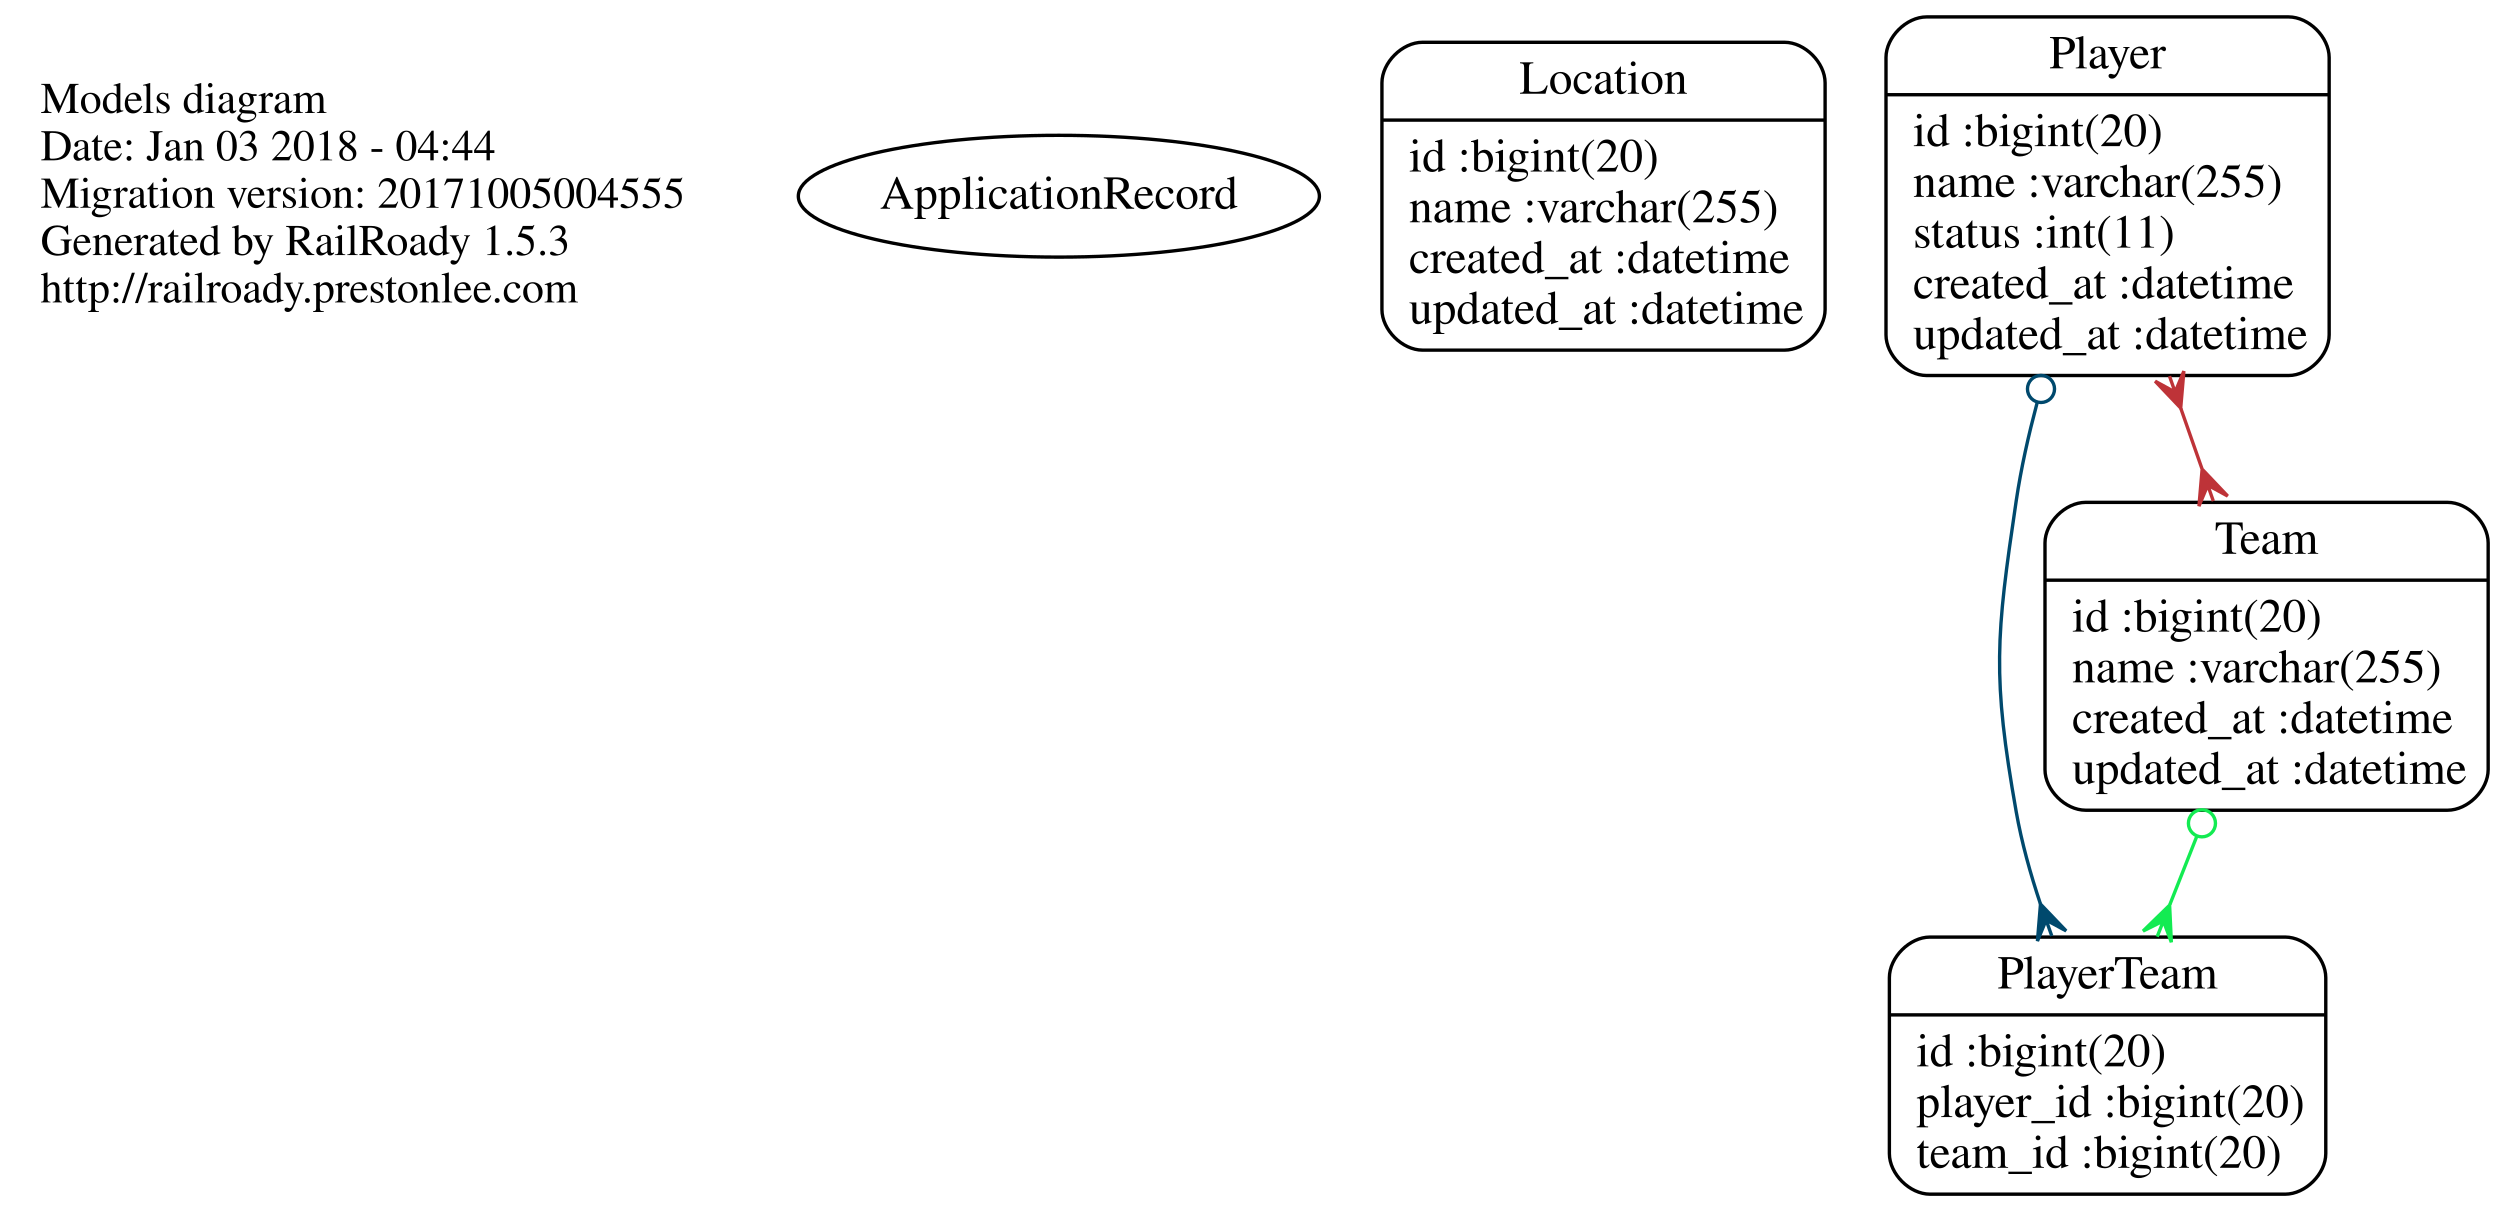
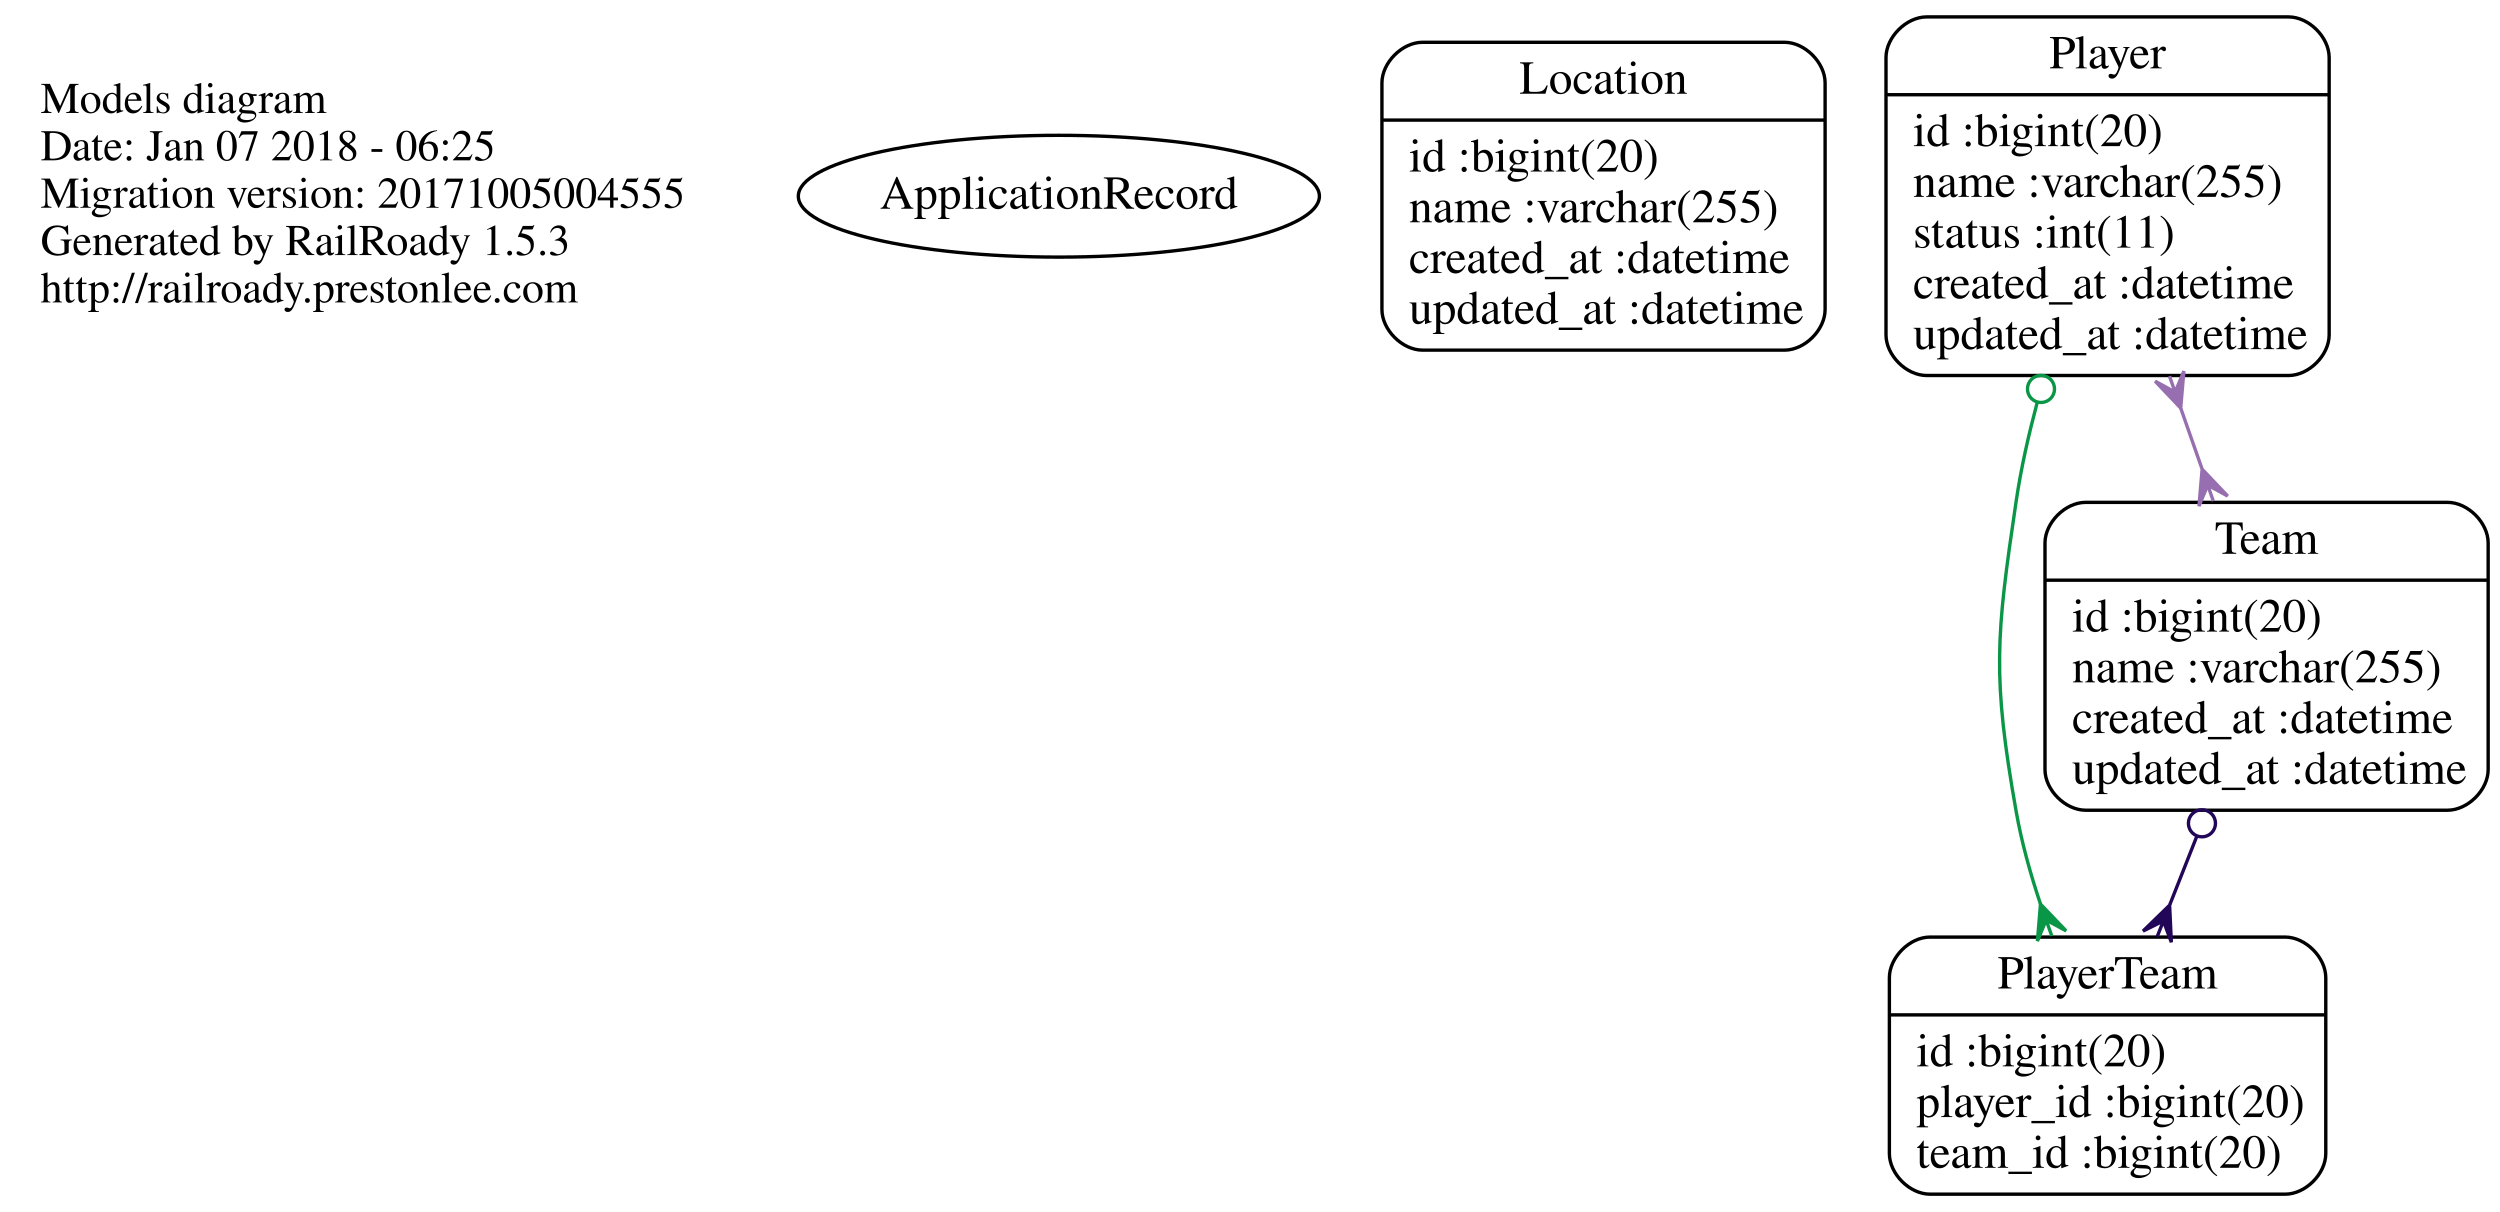
<svg xmlns="http://www.w3.org/2000/svg" width="739pt" height="358pt" viewBox="0.00 0.00 739.00 358.00">
  <g id="graph0" class="graph" transform="scale(1 1) rotate(0) translate(4 354)">
    <polygon fill="none" stroke="none" points="-4,4 -4,-354 735,-354 735,4 -4,4" />
    <g id="node1" class="node">
      <text text-anchor="start" x="8" y="-320.6" font-family="Times,serif" font-size="13.00">Models diagram</text>
-       <text text-anchor="start" x="8" y="-306.6" font-family="Times,serif" font-size="13.00">Date: Jan 03 2018 - 04:44</text>
+       <text text-anchor="start" x="8" y="-306.6" font-family="Times,serif" font-size="13.00">Date: Jan 07 2018 - 06:25</text>
      <text text-anchor="start" x="8" y="-292.6" font-family="Times,serif" font-size="13.00">Migration version: 20171005004555</text>
      <text text-anchor="start" x="8" y="-278.6" font-family="Times,serif" font-size="13.00">Generated by RailRoady 1.5.3</text>
      <text text-anchor="start" x="8" y="-264.6" font-family="Times,serif" font-size="13.00">http://railroady.prestonlee.com</text>
    </g>
    <g id="node2" class="node">
      <ellipse fill="none" stroke="black" cx="309" cy="-296" rx="77.015" ry="18" />
      <text text-anchor="middle" x="309" y="-292.3" font-family="Times,serif" font-size="14.00">ApplicationRecord</text>
    </g>
    <g id="node3" class="node">
      <path fill="none" stroke="black" d="M416.5,-250.5C416.5,-250.5 523.5,-250.5 523.5,-250.5 529.5,-250.5 535.5,-256.5 535.5,-262.5 535.5,-262.5 535.5,-329.5 535.5,-329.5 535.5,-335.5 529.5,-341.5 523.5,-341.5 523.5,-341.5 416.5,-341.5 416.5,-341.5 410.5,-341.5 404.5,-335.5 404.5,-329.5 404.5,-329.5 404.5,-262.5 404.5,-262.5 404.5,-256.5 410.5,-250.5 416.5,-250.5" />
      <text text-anchor="middle" x="470" y="-326.3" font-family="Times,serif" font-size="14.00">Location</text>
      <polyline fill="none" stroke="black" points="404.5,-318.5 535.5,-318.5 " />
      <text text-anchor="start" x="412.5" y="-303.3" font-family="Times,serif" font-size="14.00">id :bigint(20)</text>
      <text text-anchor="start" x="412.5" y="-288.3" font-family="Times,serif" font-size="14.00">name :varchar(255)</text>
      <text text-anchor="start" x="412.5" y="-273.3" font-family="Times,serif" font-size="14.00">created_at :datetime</text>
      <text text-anchor="start" x="412.5" y="-258.3" font-family="Times,serif" font-size="14.00">updated_at :datetime</text>
    </g>
    <g id="node4" class="node">
      <path fill="none" stroke="black" d="M565.5,-243C565.5,-243 672.5,-243 672.5,-243 678.5,-243 684.5,-249 684.5,-255 684.5,-255 684.5,-337 684.5,-337 684.5,-343 678.5,-349 672.5,-349 672.5,-349 565.5,-349 565.5,-349 559.5,-349 553.5,-343 553.5,-337 553.5,-337 553.5,-255 553.5,-255 553.5,-249 559.5,-243 565.5,-243" />
      <text text-anchor="middle" x="619" y="-333.8" font-family="Times,serif" font-size="14.00">Player</text>
      <polyline fill="none" stroke="black" points="553.5,-326 684.5,-326 " />
      <text text-anchor="start" x="561.5" y="-310.8" font-family="Times,serif" font-size="14.00">id :bigint(20)</text>
      <text text-anchor="start" x="561.5" y="-295.8" font-family="Times,serif" font-size="14.00">name :varchar(255)</text>
      <text text-anchor="start" x="561.5" y="-280.8" font-family="Times,serif" font-size="14.00">status :int(11)</text>
      <text text-anchor="start" x="561.5" y="-265.8" font-family="Times,serif" font-size="14.00">created_at :datetime</text>
      <text text-anchor="start" x="561.5" y="-250.8" font-family="Times,serif" font-size="14.00">updated_at :datetime</text>
    </g>
    <g id="node5" class="node">
      <path fill="none" stroke="black" d="M566.5,-1C566.5,-1 671.5,-1 671.5,-1 677.5,-1 683.5,-7 683.5,-13 683.5,-13 683.5,-65 683.5,-65 683.5,-71 677.5,-77 671.5,-77 671.5,-77 566.5,-77 566.5,-77 560.5,-77 554.5,-71 554.5,-65 554.5,-65 554.5,-13 554.5,-13 554.5,-7 560.5,-1 566.5,-1" />
      <text text-anchor="middle" x="619" y="-61.8" font-family="Times,serif" font-size="14.00">PlayerTeam</text>
      <polyline fill="none" stroke="black" points="554.5,-54 683.5,-54 " />
      <text text-anchor="start" x="562.5" y="-38.8" font-family="Times,serif" font-size="14.00">id :bigint(20)</text>
      <text text-anchor="start" x="562.5" y="-23.8" font-family="Times,serif" font-size="14.00">player_id :bigint(20)</text>
      <text text-anchor="start" x="562.5" y="-8.8" font-family="Times,serif" font-size="14.00">team_id :bigint(20)</text>
    </g>
    <g id="edge1" class="edge">
-       <path fill="none" stroke="#00496d" d="M598.173,-234.925C595.613,-225.355 593.407,-215.483 592,-206 586,-165.554 584.884,-154.265 592,-114 593.591,-105 596.191,-95.656 599.165,-86.761" />
-       <ellipse fill="none" stroke="#00496d" cx="599.32" cy="-239.026" rx="4" ry="4" />
-       <polygon fill="#00496d" stroke="#00496d" points="599.169,-86.749 606.75,-78.826 600.839,-82.036 602.509,-77.323 602.509,-77.323 602.509,-77.323 600.839,-82.036 598.267,-75.82 599.169,-86.749 599.169,-86.749" />
+       <path fill="none" stroke="#0a9647" d="M598.173,-234.925C595.613,-225.355 593.407,-215.483 592,-206 586,-165.554 584.884,-154.265 592,-114 593.591,-105 596.191,-95.656 599.165,-86.761" />
+       <ellipse fill="none" stroke="#0a9647" cx="599.32" cy="-239.026" rx="4" ry="4" />
+       <polygon fill="#0a9647" stroke="#0a9647" points="599.169,-86.749 606.75,-78.826 600.839,-82.036 602.509,-77.323 602.509,-77.323 602.509,-77.323 600.839,-82.036 598.267,-75.82 599.169,-86.749 599.169,-86.749" />
    </g>
    <g id="node6" class="node">
      <path fill="none" stroke="black" d="M612.5,-114.5C612.5,-114.5 719.5,-114.5 719.5,-114.5 725.5,-114.5 731.5,-120.5 731.5,-126.5 731.5,-126.5 731.5,-193.5 731.5,-193.5 731.5,-199.5 725.5,-205.5 719.5,-205.5 719.5,-205.5 612.5,-205.5 612.5,-205.5 606.5,-205.5 600.5,-199.5 600.5,-193.5 600.5,-193.5 600.5,-126.5 600.5,-126.5 600.5,-120.5 606.5,-114.5 612.5,-114.5" />
      <text text-anchor="middle" x="666" y="-190.3" font-family="Times,serif" font-size="14.00">Team</text>
      <polyline fill="none" stroke="black" points="600.5,-182.5 731.5,-182.5 " />
      <text text-anchor="start" x="608.5" y="-167.3" font-family="Times,serif" font-size="14.00">id :bigint(20)</text>
      <text text-anchor="start" x="608.5" y="-152.3" font-family="Times,serif" font-size="14.00">name :varchar(255)</text>
      <text text-anchor="start" x="608.5" y="-137.3" font-family="Times,serif" font-size="14.00">created_at :datetime</text>
      <text text-anchor="start" x="608.5" y="-122.3" font-family="Times,serif" font-size="14.00">updated_at :datetime</text>
    </g>
    <g id="edge2" class="edge">
-       <path fill="none" stroke="#be3338" d="M640.653,-233.266C642.728,-227.351 644.821,-221.382 646.869,-215.543" />
-       <polygon fill="#be3338" stroke="#be3338" points="640.616,-233.372 633.06,-241.319 638.961,-238.09 637.306,-242.808 637.306,-242.808 637.306,-242.808 638.961,-238.09 641.552,-244.298 640.616,-233.372 640.616,-233.372" />
-       <polygon fill="#be3338" stroke="#be3338" points="646.951,-215.31 654.507,-207.363 648.606,-210.592 650.261,-205.873 650.261,-205.873 650.261,-205.873 648.606,-210.592 646.014,-204.384 646.951,-215.31 646.951,-215.31" />
+       <path fill="none" stroke="#976eaf" d="M640.653,-233.266C642.728,-227.351 644.821,-221.382 646.869,-215.543" />
+       <polygon fill="#976eaf" stroke="#976eaf" points="640.616,-233.372 633.06,-241.319 638.961,-238.09 637.306,-242.808 637.306,-242.808 637.306,-242.808 638.961,-238.09 641.552,-244.298 640.616,-233.372 640.616,-233.372" />
+       <polygon fill="#976eaf" stroke="#976eaf" points="646.951,-215.31 654.507,-207.363 648.606,-210.592 650.261,-205.873 650.261,-205.873 650.261,-205.873 648.606,-210.592 646.014,-204.384 646.951,-215.31 646.951,-215.31" />
    </g>
    <g id="edge3" class="edge">
-       <path fill="none" stroke="#13eb52" d="M645.376,-106.783C642.725,-100.07 640.024,-93.231 637.411,-86.615" />
-       <ellipse fill="none" stroke="#13eb52" cx="646.896" cy="-110.63" rx="4" ry="4" />
-       <polygon fill="#13eb52" stroke="#13eb52" points="637.336,-86.424 637.848,-75.47 635.499,-81.774 633.662,-77.123 633.662,-77.123 633.662,-77.123 635.499,-81.774 629.477,-78.776 637.336,-86.424 637.336,-86.424" />
+       <path fill="none" stroke="#220657" d="M645.376,-106.783C642.725,-100.07 640.024,-93.231 637.411,-86.615" />
+       <ellipse fill="none" stroke="#220657" cx="646.896" cy="-110.63" rx="4" ry="4" />
+       <polygon fill="#220657" stroke="#220657" points="637.336,-86.424 637.848,-75.47 635.499,-81.774 633.662,-77.123 633.662,-77.123 633.662,-77.123 635.499,-81.774 629.477,-78.776 637.336,-86.424 637.336,-86.424" />
    </g>
  </g>
</svg>
